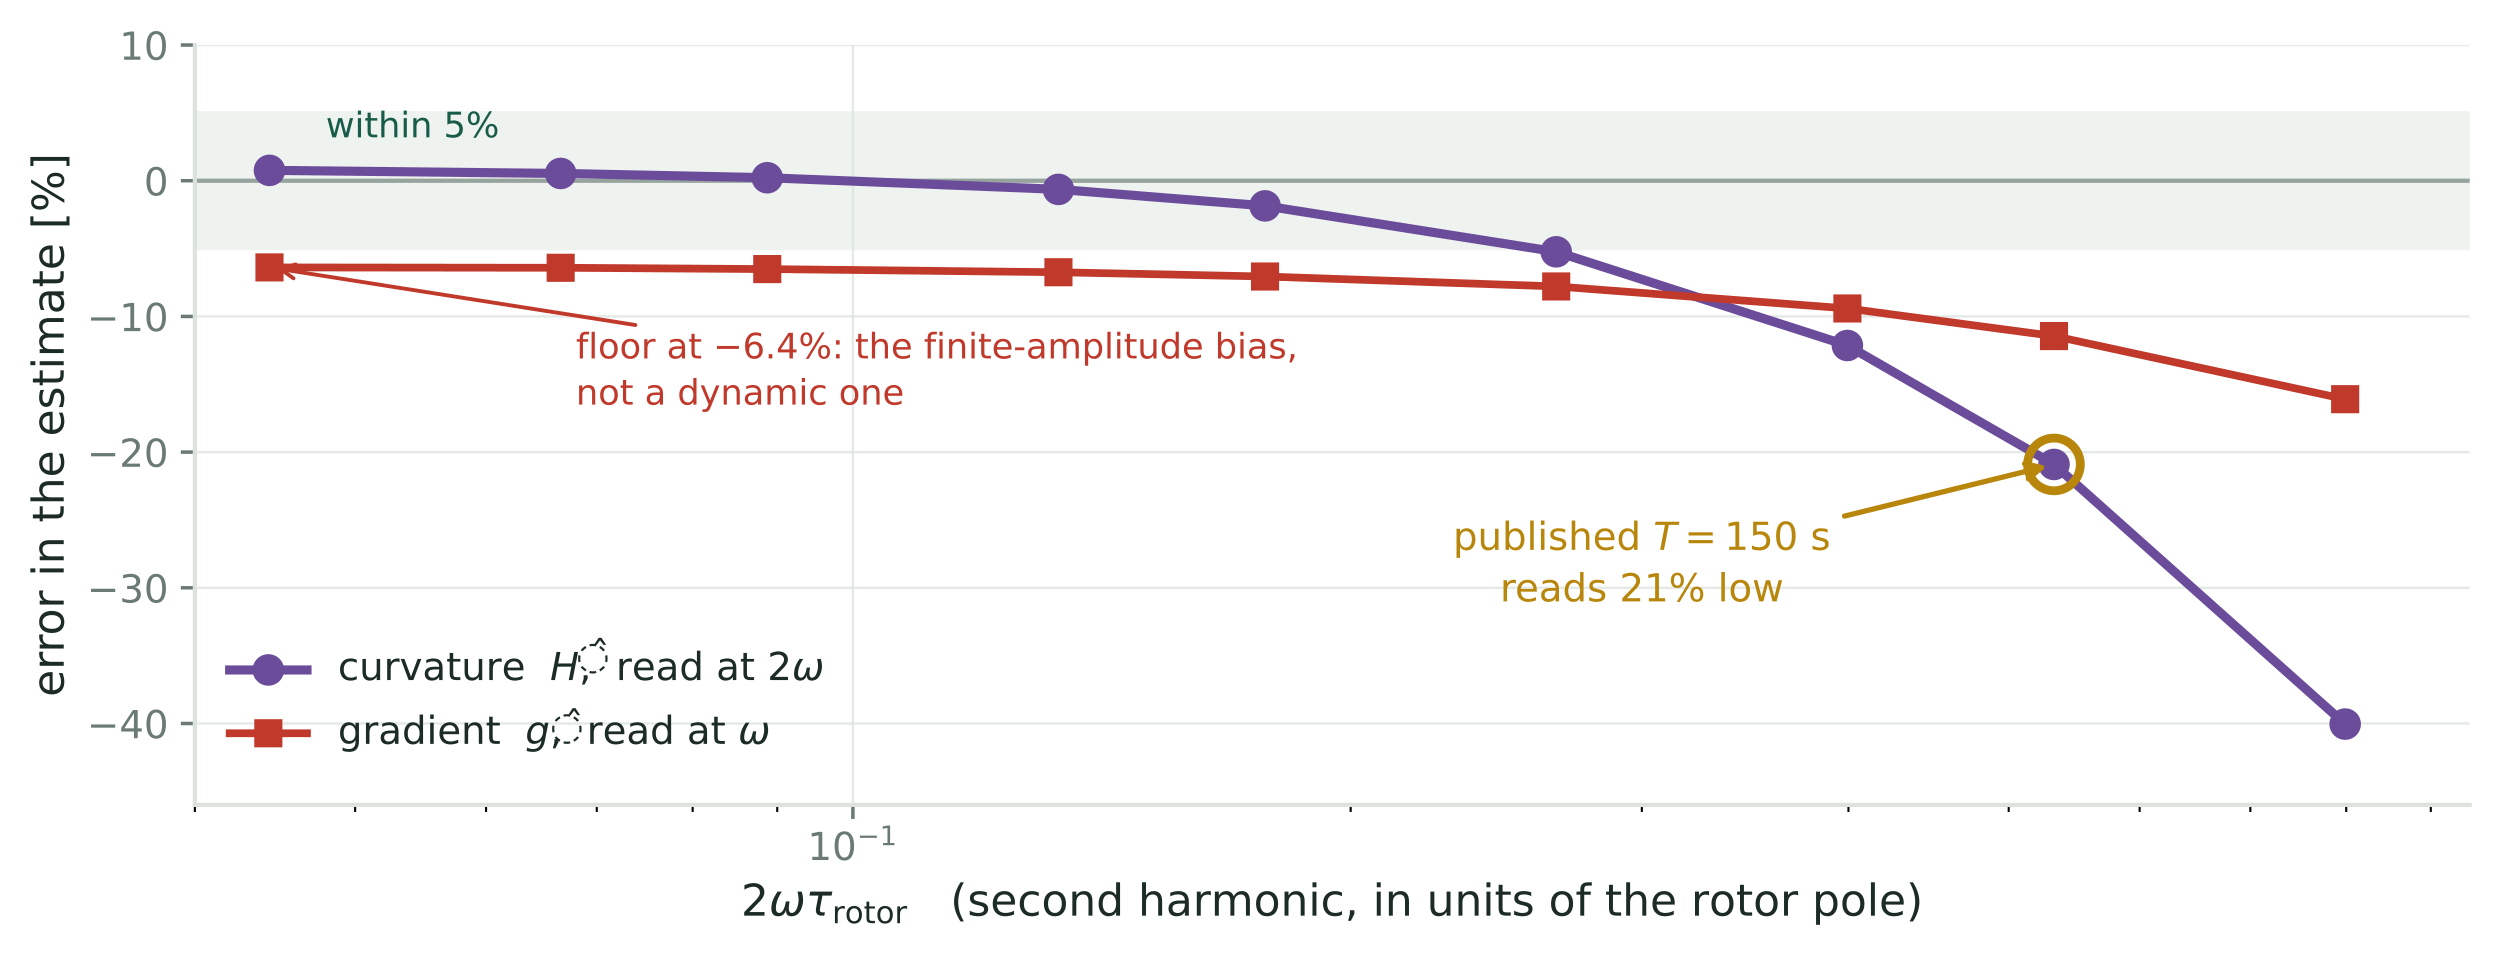
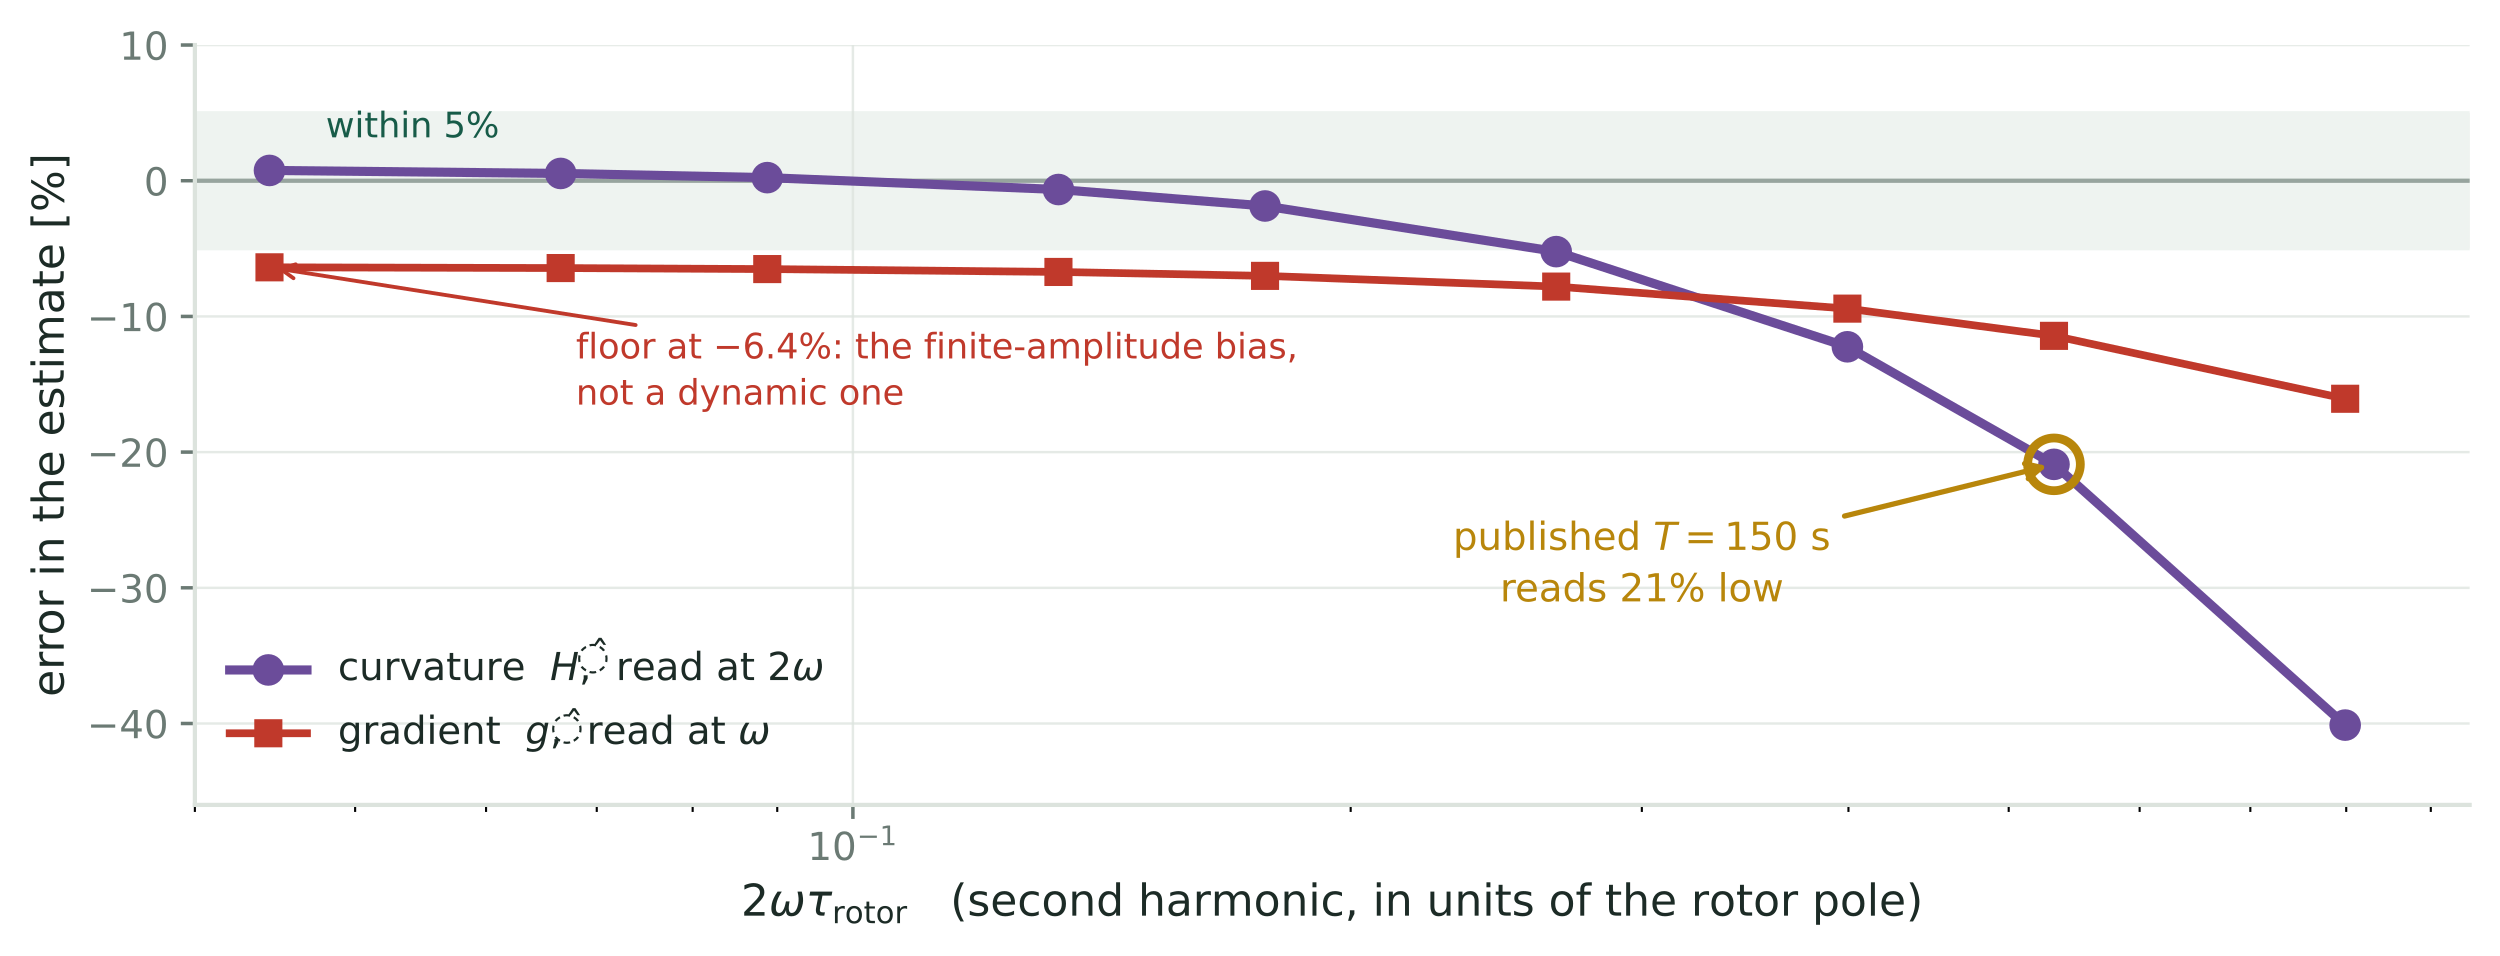
<svg xmlns="http://www.w3.org/2000/svg" xmlns:xlink="http://www.w3.org/1999/xlink" width="711.373pt" height="271.946pt" viewBox="0 0 711.373 271.946" version="1.1">
  <defs>
    <style type="text/css">*{stroke-linejoin: round; stroke-linecap: butt}</style>
  </defs>
  <g id="figure_1">
    <g id="patch_1">
      <path d="M 0 271.946  L 711.373 271.946  L 711.373 0  L 0 0  L 0 271.946  z " style="fill: none" />
    </g>
    <g id="axes_1">
      <g id="patch_2">
        <path d="M 55.453 229.035  L 702.733 229.035  L 702.733 12.819  L 55.453 12.819  L 55.453 229.035  z " style="fill: none" />
      </g>
      <g id="patch_3">
-         <path d="M 55.453 70.734  L 702.733 70.734  L 702.733 32.124  L 55.453 32.124  z " clip-path="url(#pe1b1d5d477)" style="fill: #eef3f0; stroke: #eef3f0; stroke-linejoin: miter" />
+         <path d="M 55.453 70.734  L 702.733 70.734  L 702.733 32.124  L 55.453 32.124  z " clip-path="url(#pcc95d29ee4)" style="fill: #eef3f0; stroke: #eef3f0; stroke-linejoin: miter" />
      </g>
      <g id="matplotlib.axis_1">
        <g id="xtick_1">
          <g id="line2d_1">
-             <path d="M 242.692 229.035  L 242.692 12.819  " clip-path="url(#pe1b1d5d477)" style="fill: none; stroke: #dce3dd; stroke-opacity: 0.75; stroke-width: 0.7; stroke-linecap: square" />
+             <path d="M 242.692 229.035  L 242.692 12.819  " clip-path="url(#pcc95d29ee4)" style="fill: none; stroke: #dce3dd; stroke-opacity: 0.75; stroke-width: 0.7; stroke-linecap: square" />
          </g>
          <g id="line2d_2">
            <defs>
-               <path id="m520745f24e" d="M 0 0  L 0 4  " style="stroke: #6b7a74" />
+               <path id="mae22eb38fd" d="M 0 0  L 0 4  " style="stroke: #6b7a74" />
            </defs>
            <g>
-               <use xlink:href="#m520745f24e" x="242.692" y="229.035" style="fill: #6b7a74; stroke: #6b7a74" />
+               <use xlink:href="#mae22eb38fd" x="242.692" y="229.035" style="fill: #6b7a74; stroke: #6b7a74" />
            </g>
          </g>
          <g id="text_1">
            <g style="fill: #6b7a74" transform="translate(229.7673 244.8934)">
              <text>
                <tspan x="0" y="-0.178" style="font-size: 11px; font-family: 'DejaVu Sans'; fill: #6b7a74">1</tspan>
                <tspan x="6.999" y="-0.178" style="font-size: 11px; font-family: 'DejaVu Sans'; fill: #6b7a74">0</tspan>
                <tspan x="14.102" y="-4.389" style="font-size: 7.7px; font-family: 'DejaVu Sans'; fill: #6b7a74">−</tspan>
                <tspan x="20.554" y="-4.389" style="font-size: 7.7px; font-family: 'DejaVu Sans'; fill: #6b7a74">1</tspan>
              </text>
            </g>
          </g>
        </g>
        <g id="xtick_2">
          <g id="line2d_3">
            <defs>
-               <path id="m47060235d8" d="M 0 0  L 0 2  " style="stroke: #000000; stroke-width: 0.6" />
+               <path id="md1385fa2b7" d="M 0 0  L 0 2  " style="stroke: #000000; stroke-width: 0.6" />
            </defs>
            <g>
-               <use xlink:href="#m47060235d8" x="55.453" y="229.035" style="stroke: #000000; stroke-width: 0.6" />
+               <use xlink:href="#md1385fa2b7" x="55.453" y="229.035" style="stroke: #000000; stroke-width: 0.6" />
            </g>
          </g>
        </g>
        <g id="xtick_3">
          <g id="line2d_4">
            <g>
-               <use xlink:href="#m47060235d8" x="101.051" y="229.035" style="stroke: #000000; stroke-width: 0.6" />
+               <use xlink:href="#md1385fa2b7" x="101.051" y="229.035" style="stroke: #000000; stroke-width: 0.6" />
            </g>
          </g>
        </g>
        <g id="xtick_4">
          <g id="line2d_5">
            <g>
-               <use xlink:href="#m47060235d8" x="138.308" y="229.035" style="stroke: #000000; stroke-width: 0.6" />
+               <use xlink:href="#md1385fa2b7" x="138.308" y="229.035" style="stroke: #000000; stroke-width: 0.6" />
            </g>
          </g>
        </g>
        <g id="xtick_5">
          <g id="line2d_6">
            <g>
-               <use xlink:href="#m47060235d8" x="169.808" y="229.035" style="stroke: #000000; stroke-width: 0.6" />
+               <use xlink:href="#md1385fa2b7" x="169.808" y="229.035" style="stroke: #000000; stroke-width: 0.6" />
            </g>
          </g>
        </g>
        <g id="xtick_6">
          <g id="line2d_7">
            <g>
-               <use xlink:href="#m47060235d8" x="197.094" y="229.035" style="stroke: #000000; stroke-width: 0.6" />
+               <use xlink:href="#md1385fa2b7" x="197.094" y="229.035" style="stroke: #000000; stroke-width: 0.6" />
            </g>
          </g>
        </g>
        <g id="xtick_7">
          <g id="line2d_8">
            <g>
-               <use xlink:href="#m47060235d8" x="221.162" y="229.035" style="stroke: #000000; stroke-width: 0.6" />
+               <use xlink:href="#md1385fa2b7" x="221.162" y="229.035" style="stroke: #000000; stroke-width: 0.6" />
            </g>
          </g>
        </g>
        <g id="xtick_8">
          <g id="line2d_9">
            <g>
-               <use xlink:href="#m47060235d8" x="384.334" y="229.035" style="stroke: #000000; stroke-width: 0.6" />
+               <use xlink:href="#md1385fa2b7" x="384.334" y="229.035" style="stroke: #000000; stroke-width: 0.6" />
            </g>
          </g>
        </g>
        <g id="xtick_9">
          <g id="line2d_10">
            <g>
-               <use xlink:href="#m47060235d8" x="467.188" y="229.035" style="stroke: #000000; stroke-width: 0.6" />
+               <use xlink:href="#md1385fa2b7" x="467.188" y="229.035" style="stroke: #000000; stroke-width: 0.6" />
            </g>
          </g>
        </g>
        <g id="xtick_10">
          <g id="line2d_11">
            <g>
-               <use xlink:href="#m47060235d8" x="525.975" y="229.035" style="stroke: #000000; stroke-width: 0.6" />
+               <use xlink:href="#md1385fa2b7" x="525.975" y="229.035" style="stroke: #000000; stroke-width: 0.6" />
            </g>
          </g>
        </g>
        <g id="xtick_11">
          <g id="line2d_12">
            <g>
-               <use xlink:href="#m47060235d8" x="571.573" y="229.035" style="stroke: #000000; stroke-width: 0.6" />
+               <use xlink:href="#md1385fa2b7" x="571.573" y="229.035" style="stroke: #000000; stroke-width: 0.6" />
            </g>
          </g>
        </g>
        <g id="xtick_12">
          <g id="line2d_13">
            <g>
-               <use xlink:href="#m47060235d8" x="608.83" y="229.035" style="stroke: #000000; stroke-width: 0.6" />
+               <use xlink:href="#md1385fa2b7" x="608.83" y="229.035" style="stroke: #000000; stroke-width: 0.6" />
            </g>
          </g>
        </g>
        <g id="xtick_13">
          <g id="line2d_14">
            <g>
-               <use xlink:href="#m47060235d8" x="640.33" y="229.035" style="stroke: #000000; stroke-width: 0.6" />
+               <use xlink:href="#md1385fa2b7" x="640.33" y="229.035" style="stroke: #000000; stroke-width: 0.6" />
            </g>
          </g>
        </g>
        <g id="xtick_14">
          <g id="line2d_15">
            <g>
-               <use xlink:href="#m47060235d8" x="667.616" y="229.035" style="stroke: #000000; stroke-width: 0.6" />
+               <use xlink:href="#md1385fa2b7" x="667.616" y="229.035" style="stroke: #000000; stroke-width: 0.6" />
            </g>
          </g>
        </g>
        <g id="xtick_15">
          <g id="line2d_16">
            <g>
-               <use xlink:href="#m47060235d8" x="691.684" y="229.035" style="stroke: #000000; stroke-width: 0.6" />
+               <use xlink:href="#md1385fa2b7" x="691.684" y="229.035" style="stroke: #000000; stroke-width: 0.6" />
            </g>
          </g>
        </g>
        <g id="text_2">
          <g style="fill: #1c2b26" transform="translate(210.8428 260.6811)">
            <text>
              <tspan x="0" y="-0.125" style="font-size: 12.5px; font-family: 'DejaVu Sans'; fill: #1c2b26">2</tspan>
              <tspan x="47.634" y="-0.125" style="font-size: 12.5px; font-family: 'DejaVu Sans'; fill: #1c2b26"> </tspan>
              <tspan x="51.607" y="-0.125" style="font-size: 12.5px; font-family: 'DejaVu Sans'; fill: #1c2b26"> </tspan>
              <tspan x="55.581" y="-0.125" style="font-size: 12.5px; font-family: 'DejaVu Sans'; fill: #1c2b26"> </tspan>
              <tspan x="59.554" y="-0.125" style="font-size: 12.5px; font-family: 'DejaVu Sans'; fill: #1c2b26">(</tspan>
              <tspan x="64.431" y="-0.125" style="font-size: 12.5px; font-family: 'DejaVu Sans'; fill: #1c2b26">s</tspan>
              <tspan x="70.943" y="-0.125" style="font-size: 12.5px; font-family: 'DejaVu Sans'; fill: #1c2b26">e</tspan>
              <tspan x="78.634" y="-0.125" style="font-size: 12.5px; font-family: 'DejaVu Sans'; fill: #1c2b26">c</tspan>
              <tspan x="85.506" y="-0.125" style="font-size: 12.5px; font-family: 'DejaVu Sans'; fill: #1c2b26">o</tspan>
              <tspan x="93.154" y="-0.125" style="font-size: 12.5px; font-family: 'DejaVu Sans'; fill: #1c2b26">n</tspan>
              <tspan x="101.076" y="-0.125" style="font-size: 12.5px; font-family: 'DejaVu Sans'; fill: #1c2b26">d</tspan>
              <tspan x="109.011" y="-0.125" style="font-size: 12.5px; font-family: 'DejaVu Sans'; fill: #1c2b26"> </tspan>
              <tspan x="112.984" y="-0.125" style="font-size: 12.5px; font-family: 'DejaVu Sans'; fill: #1c2b26">h</tspan>
              <tspan x="120.907" y="-0.125" style="font-size: 12.5px; font-family: 'DejaVu Sans'; fill: #1c2b26">a</tspan>
              <tspan x="128.567" y="-0.125" style="font-size: 12.5px; font-family: 'DejaVu Sans'; fill: #1c2b26">r</tspan>
              <tspan x="133.706" y="-0.125" style="font-size: 12.5px; font-family: 'DejaVu Sans'; fill: #1c2b26">m</tspan>
              <tspan x="145.882" y="-0.125" style="font-size: 12.5px; font-family: 'DejaVu Sans'; fill: #1c2b26">o</tspan>
              <tspan x="153.53" y="-0.125" style="font-size: 12.5px; font-family: 'DejaVu Sans'; fill: #1c2b26">n</tspan>
              <tspan x="161.452" y="-0.125" style="font-size: 12.5px; font-family: 'DejaVu Sans'; fill: #1c2b26">i</tspan>
              <tspan x="164.925" y="-0.125" style="font-size: 12.5px; font-family: 'DejaVu Sans'; fill: #1c2b26">c</tspan>
              <tspan x="171.798" y="-0.125" style="font-size: 12.5px; font-family: 'DejaVu Sans'; fill: #1c2b26">,</tspan>
              <tspan x="175.771" y="-0.125" style="font-size: 12.5px; font-family: 'DejaVu Sans'; fill: #1c2b26"> </tspan>
              <tspan x="179.745" y="-0.125" style="font-size: 12.5px; font-family: 'DejaVu Sans'; fill: #1c2b26">i</tspan>
              <tspan x="183.217" y="-0.125" style="font-size: 12.5px; font-family: 'DejaVu Sans'; fill: #1c2b26">n</tspan>
              <tspan x="191.14" y="-0.125" style="font-size: 12.5px; font-family: 'DejaVu Sans'; fill: #1c2b26"> </tspan>
              <tspan x="195.113" y="-0.125" style="font-size: 12.5px; font-family: 'DejaVu Sans'; fill: #1c2b26">u</tspan>
              <tspan x="203.036" y="-0.125" style="font-size: 12.5px; font-family: 'DejaVu Sans'; fill: #1c2b26">n</tspan>
              <tspan x="210.958" y="-0.125" style="font-size: 12.5px; font-family: 'DejaVu Sans'; fill: #1c2b26">i</tspan>
              <tspan x="214.431" y="-0.125" style="font-size: 12.5px; font-family: 'DejaVu Sans'; fill: #1c2b26">t</tspan>
              <tspan x="219.332" y="-0.125" style="font-size: 12.5px; font-family: 'DejaVu Sans'; fill: #1c2b26">s</tspan>
              <tspan x="225.844" y="-0.125" style="font-size: 12.5px; font-family: 'DejaVu Sans'; fill: #1c2b26"> </tspan>
              <tspan x="229.818" y="-0.125" style="font-size: 12.5px; font-family: 'DejaVu Sans'; fill: #1c2b26">o</tspan>
              <tspan x="237.465" y="-0.125" style="font-size: 12.5px; font-family: 'DejaVu Sans'; fill: #1c2b26">f</tspan>
              <tspan x="241.866" y="-0.125" style="font-size: 12.5px; font-family: 'DejaVu Sans'; fill: #1c2b26"> </tspan>
              <tspan x="245.839" y="-0.125" style="font-size: 12.5px; font-family: 'DejaVu Sans'; fill: #1c2b26">t</tspan>
              <tspan x="250.741" y="-0.125" style="font-size: 12.5px; font-family: 'DejaVu Sans'; fill: #1c2b26">h</tspan>
              <tspan x="258.663" y="-0.125" style="font-size: 12.5px; font-family: 'DejaVu Sans'; fill: #1c2b26">e</tspan>
              <tspan x="266.353" y="-0.125" style="font-size: 12.5px; font-family: 'DejaVu Sans'; fill: #1c2b26"> </tspan>
              <tspan x="270.327" y="-0.125" style="font-size: 12.5px; font-family: 'DejaVu Sans'; fill: #1c2b26">r</tspan>
              <tspan x="275.466" y="-0.125" style="font-size: 12.5px; font-family: 'DejaVu Sans'; fill: #1c2b26">o</tspan>
              <tspan x="283.114" y="-0.125" style="font-size: 12.5px; font-family: 'DejaVu Sans'; fill: #1c2b26">t</tspan>
              <tspan x="288.015" y="-0.125" style="font-size: 12.5px; font-family: 'DejaVu Sans'; fill: #1c2b26">o</tspan>
              <tspan x="295.662" y="-0.125" style="font-size: 12.5px; font-family: 'DejaVu Sans'; fill: #1c2b26">r</tspan>
              <tspan x="300.802" y="-0.125" style="font-size: 12.5px; font-family: 'DejaVu Sans'; fill: #1c2b26"> </tspan>
              <tspan x="304.775" y="-0.125" style="font-size: 12.5px; font-family: 'DejaVu Sans'; fill: #1c2b26">p</tspan>
              <tspan x="312.71" y="-0.125" style="font-size: 12.5px; font-family: 'DejaVu Sans'; fill: #1c2b26">o</tspan>
              <tspan x="320.357" y="-0.125" style="font-size: 12.5px; font-family: 'DejaVu Sans'; fill: #1c2b26">l</tspan>
              <tspan x="323.83" y="-0.125" style="font-size: 12.5px; font-family: 'DejaVu Sans'; fill: #1c2b26">e</tspan>
              <tspan x="331.521" y="-0.125" style="font-size: 12.5px; font-family: 'DejaVu Sans'; fill: #1c2b26">)</tspan>
              <tspan x="7.953" y="-0.125" style="font-style: oblique; font-size: 12.5px; font-family: 'DejaVu Sans'; fill: #1c2b26">ω</tspan>
              <tspan x="18.42" y="-0.125" style="font-style: oblique; font-size: 12.5px; font-family: 'DejaVu Sans'; fill: #1c2b26">τ</tspan>
              <tspan x="25.946" y="2.008" style="font-size: 8.75px; font-family: 'DejaVu Sans'; fill: #1c2b26">r</tspan>
              <tspan x="29.543" y="2.008" style="font-size: 8.75px; font-family: 'DejaVu Sans'; fill: #1c2b26">o</tspan>
              <tspan x="34.897" y="2.008" style="font-size: 8.75px; font-family: 'DejaVu Sans'; fill: #1c2b26">t</tspan>
              <tspan x="38.328" y="2.008" style="font-size: 8.75px; font-family: 'DejaVu Sans'; fill: #1c2b26">o</tspan>
              <tspan x="43.681" y="2.008" style="font-size: 8.75px; font-family: 'DejaVu Sans'; fill: #1c2b26">r</tspan>
            </text>
          </g>
        </g>
      </g>
      <g id="matplotlib.axis_2">
        <g id="ytick_1">
          <g id="line2d_17">
-             <path d="M 55.453 205.869  L 702.733 205.869  " clip-path="url(#pe1b1d5d477)" style="fill: none; stroke: #dce3dd; stroke-opacity: 0.75; stroke-width: 0.7; stroke-linecap: square" />
+             <path d="M 55.453 205.869  L 702.733 205.869  " clip-path="url(#pcc95d29ee4)" style="fill: none; stroke: #dce3dd; stroke-opacity: 0.75; stroke-width: 0.7; stroke-linecap: square" />
          </g>
          <g id="line2d_18">
            <defs>
-               <path id="mf3cbe88efc" d="M 0 0  L -4 0  " style="stroke: #6b7a74" />
+               <path id="m3fbafc2198" d="M 0 0  L -4 0  " style="stroke: #6b7a74" />
            </defs>
            <g>
-               <use xlink:href="#mf3cbe88efc" x="55.453" y="205.869" style="fill: #6b7a74; stroke: #6b7a74" />
+               <use xlink:href="#m3fbafc2198" x="55.453" y="205.869" style="fill: #6b7a74; stroke: #6b7a74" />
            </g>
          </g>
          <g id="text_3">
            <text style="font-size: 11px; font-family: 'Source Sans Pro', 'DejaVu Sans', 'Helvetica', 'Arial', sans-serif; text-anchor: end; fill: #6b7a74" x="47.953" y="210.048" transform="rotate(-0 47.95281 210.0483)">−40</text>
          </g>
        </g>
        <g id="ytick_2">
          <g id="line2d_19">
-             <path d="M 55.453 167.259  L 702.733 167.259  " clip-path="url(#pe1b1d5d477)" style="fill: none; stroke: #dce3dd; stroke-opacity: 0.75; stroke-width: 0.7; stroke-linecap: square" />
+             <path d="M 55.453 167.259  L 702.733 167.259  " clip-path="url(#pcc95d29ee4)" style="fill: none; stroke: #dce3dd; stroke-opacity: 0.75; stroke-width: 0.7; stroke-linecap: square" />
          </g>
          <g id="line2d_20">
            <g>
-               <use xlink:href="#mf3cbe88efc" x="55.453" y="167.259" style="fill: #6b7a74; stroke: #6b7a74" />
+               <use xlink:href="#m3fbafc2198" x="55.453" y="167.259" style="fill: #6b7a74; stroke: #6b7a74" />
            </g>
          </g>
          <g id="text_4">
            <text style="font-size: 11px; font-family: 'Source Sans Pro', 'DejaVu Sans', 'Helvetica', 'Arial', sans-serif; text-anchor: end; fill: #6b7a74" x="47.953" y="171.438" transform="rotate(-0 47.95281 171.4383)">−30</text>
          </g>
        </g>
        <g id="ytick_3">
          <g id="line2d_21">
-             <path d="M 55.453 128.649  L 702.733 128.649  " clip-path="url(#pe1b1d5d477)" style="fill: none; stroke: #dce3dd; stroke-opacity: 0.75; stroke-width: 0.7; stroke-linecap: square" />
+             <path d="M 55.453 128.649  L 702.733 128.649  " clip-path="url(#pcc95d29ee4)" style="fill: none; stroke: #dce3dd; stroke-opacity: 0.75; stroke-width: 0.7; stroke-linecap: square" />
          </g>
          <g id="line2d_22">
            <g>
-               <use xlink:href="#mf3cbe88efc" x="55.453" y="128.649" style="fill: #6b7a74; stroke: #6b7a74" />
+               <use xlink:href="#m3fbafc2198" x="55.453" y="128.649" style="fill: #6b7a74; stroke: #6b7a74" />
            </g>
          </g>
          <g id="text_5">
            <text style="font-size: 11px; font-family: 'Source Sans Pro', 'DejaVu Sans', 'Helvetica', 'Arial', sans-serif; text-anchor: end; fill: #6b7a74" x="47.953" y="132.828" transform="rotate(-0 47.95281 132.8283)">−20</text>
          </g>
        </g>
        <g id="ytick_4">
          <g id="line2d_23">
-             <path d="M 55.453 90.039  L 702.733 90.039  " clip-path="url(#pe1b1d5d477)" style="fill: none; stroke: #dce3dd; stroke-opacity: 0.75; stroke-width: 0.7; stroke-linecap: square" />
+             <path d="M 55.453 90.039  L 702.733 90.039  " clip-path="url(#pcc95d29ee4)" style="fill: none; stroke: #dce3dd; stroke-opacity: 0.75; stroke-width: 0.7; stroke-linecap: square" />
          </g>
          <g id="line2d_24">
            <g>
-               <use xlink:href="#mf3cbe88efc" x="55.453" y="90.039" style="fill: #6b7a74; stroke: #6b7a74" />
+               <use xlink:href="#m3fbafc2198" x="55.453" y="90.039" style="fill: #6b7a74; stroke: #6b7a74" />
            </g>
          </g>
          <g id="text_6">
            <text style="font-size: 11px; font-family: 'Source Sans Pro', 'DejaVu Sans', 'Helvetica', 'Arial', sans-serif; text-anchor: end; fill: #6b7a74" x="47.953" y="94.218" transform="rotate(-0 47.95281 94.21828)">−10</text>
          </g>
        </g>
        <g id="ytick_5">
          <g id="line2d_25">
-             <path d="M 55.453 51.429  L 702.733 51.429  " clip-path="url(#pe1b1d5d477)" style="fill: none; stroke: #dce3dd; stroke-opacity: 0.75; stroke-width: 0.7; stroke-linecap: square" />
+             <path d="M 55.453 51.429  L 702.733 51.429  " clip-path="url(#pcc95d29ee4)" style="fill: none; stroke: #dce3dd; stroke-opacity: 0.75; stroke-width: 0.7; stroke-linecap: square" />
          </g>
          <g id="line2d_26">
            <g>
-               <use xlink:href="#mf3cbe88efc" x="55.453" y="51.429" style="fill: #6b7a74; stroke: #6b7a74" />
+               <use xlink:href="#m3fbafc2198" x="55.453" y="51.429" style="fill: #6b7a74; stroke: #6b7a74" />
            </g>
          </g>
          <g id="text_7">
            <text style="font-size: 11px; font-family: 'Source Sans Pro', 'DejaVu Sans', 'Helvetica', 'Arial', sans-serif; text-anchor: end; fill: #6b7a74" x="47.953" y="55.608" transform="rotate(-0 47.95281 55.60828)">0</text>
          </g>
        </g>
        <g id="ytick_6">
          <g id="line2d_27">
-             <path d="M 55.453 12.819  L 702.733 12.819  " clip-path="url(#pe1b1d5d477)" style="fill: none; stroke: #dce3dd; stroke-opacity: 0.75; stroke-width: 0.7; stroke-linecap: square" />
+             <path d="M 55.453 12.819  L 702.733 12.819  " clip-path="url(#pcc95d29ee4)" style="fill: none; stroke: #dce3dd; stroke-opacity: 0.75; stroke-width: 0.7; stroke-linecap: square" />
          </g>
          <g id="line2d_28">
            <g>
-               <use xlink:href="#mf3cbe88efc" x="55.453" y="12.819" style="fill: #6b7a74; stroke: #6b7a74" />
+               <use xlink:href="#m3fbafc2198" x="55.453" y="12.819" style="fill: #6b7a74; stroke: #6b7a74" />
            </g>
          </g>
          <g id="text_8">
            <text style="font-size: 11px; font-family: 'Source Sans Pro', 'DejaVu Sans', 'Helvetica', 'Arial', sans-serif; text-anchor: end; fill: #6b7a74" x="47.953" y="16.998" transform="rotate(-0 47.95281 16.99828)">10</text>
          </g>
        </g>
        <g id="text_9">
          <text style="font-size: 12.5px; font-family: 'Source Sans Pro', 'DejaVu Sans', 'Helvetica', 'Arial', sans-serif; text-anchor: middle; fill: #1c2b26" x="18.138" y="120.927" transform="rotate(-90 18.13805 120.9271)">error in the estimate  [%]</text>
        </g>
      </g>
      <g id="line2d_29">
-         <path d="M 55.453 51.429  L 702.733 51.429  " clip-path="url(#pe1b1d5d477)" style="fill: none; stroke: #97a49e; stroke-width: 1.2; stroke-linecap: square" />
+         <path d="M 55.453 51.429  L 702.733 51.429  " clip-path="url(#pcc95d29ee4)" style="fill: none; stroke: #97a49e; stroke-width: 1.2; stroke-linecap: square" />
      </g>
      <g id="line2d_30">
-         <path d="M 667.316 206.039  L 584.461 132.155  L 525.674 98.31  L 442.819 71.652  L 359.965 58.582  L 301.178 53.891  L 218.323 50.573  L 159.537 49.353  L 76.682 48.48  " clip-path="url(#pe1b1d5d477)" style="fill: none; stroke: #6b4c9a; stroke-width: 2.6; stroke-linecap: square" />
+         <path d="M 667.315 206.326  L 584.461 132.13  L 525.674 98.679  L 442.819 71.6  L 359.965 58.615  L 301.178 53.931  L 218.323 50.545  L 159.537 49.353  L 76.682 48.499  " clip-path="url(#pcc95d29ee4)" style="fill: none; stroke: #6b4c9a; stroke-width: 2.6; stroke-linecap: square" />
        <defs>
-           <path id="ma0b067caee" d="M 0 4  C 1.061 4 2.078 3.579 2.828 2.828  C 3.579 2.078 4 1.061 4 0  C 4 -1.061 3.579 -2.078 2.828 -2.828  C 2.078 -3.579 1.061 -4 0 -4  C -1.061 -4 -2.078 -3.579 -2.828 -2.828  C -3.579 -2.078 -4 -1.061 -4 0  C -4 1.061 -3.579 2.078 -2.828 2.828  C -2.078 3.579 -1.061 4 0 4  z " style="stroke: #6b4c9a" />
+           <path id="md2744d6e87" d="M 0 4  C 1.061 4 2.078 3.579 2.828 2.828  C 3.579 2.078 4 1.061 4 0  C 4 -1.061 3.579 -2.078 2.828 -2.828  C 2.078 -3.579 1.061 -4 0 -4  C -1.061 -4 -2.078 -3.579 -2.828 -2.828  C -3.579 -2.078 -4 -1.061 -4 0  C -4 1.061 -3.579 2.078 -2.828 2.828  C -2.078 3.579 -1.061 4 0 4  z " style="stroke: #6b4c9a" />
        </defs>
-         <g clip-path="url(#pe1b1d5d477)">
-           <use xlink:href="#ma0b067caee" x="667.316" y="206.039" style="fill: #6b4c9a; stroke: #6b4c9a" />
-           <use xlink:href="#ma0b067caee" x="584.461" y="132.155" style="fill: #6b4c9a; stroke: #6b4c9a" />
-           <use xlink:href="#ma0b067caee" x="525.674" y="98.31" style="fill: #6b4c9a; stroke: #6b4c9a" />
-           <use xlink:href="#ma0b067caee" x="442.819" y="71.652" style="fill: #6b4c9a; stroke: #6b4c9a" />
-           <use xlink:href="#ma0b067caee" x="359.965" y="58.582" style="fill: #6b4c9a; stroke: #6b4c9a" />
-           <use xlink:href="#ma0b067caee" x="301.178" y="53.891" style="fill: #6b4c9a; stroke: #6b4c9a" />
-           <use xlink:href="#ma0b067caee" x="218.323" y="50.573" style="fill: #6b4c9a; stroke: #6b4c9a" />
-           <use xlink:href="#ma0b067caee" x="159.537" y="49.353" style="fill: #6b4c9a; stroke: #6b4c9a" />
-           <use xlink:href="#ma0b067caee" x="76.682" y="48.48" style="fill: #6b4c9a; stroke: #6b4c9a" />
+         <g clip-path="url(#pcc95d29ee4)">
+           <use xlink:href="#md2744d6e87" x="667.315" y="206.326" style="fill: #6b4c9a; stroke: #6b4c9a" />
+           <use xlink:href="#md2744d6e87" x="584.461" y="132.13" style="fill: #6b4c9a; stroke: #6b4c9a" />
+           <use xlink:href="#md2744d6e87" x="525.674" y="98.679" style="fill: #6b4c9a; stroke: #6b4c9a" />
+           <use xlink:href="#md2744d6e87" x="442.819" y="71.6" style="fill: #6b4c9a; stroke: #6b4c9a" />
+           <use xlink:href="#md2744d6e87" x="359.965" y="58.615" style="fill: #6b4c9a; stroke: #6b4c9a" />
+           <use xlink:href="#md2744d6e87" x="301.178" y="53.931" style="fill: #6b4c9a; stroke: #6b4c9a" />
+           <use xlink:href="#md2744d6e87" x="218.323" y="50.545" style="fill: #6b4c9a; stroke: #6b4c9a" />
+           <use xlink:href="#md2744d6e87" x="159.537" y="49.353" style="fill: #6b4c9a; stroke: #6b4c9a" />
+           <use xlink:href="#md2744d6e87" x="76.682" y="48.499" style="fill: #6b4c9a; stroke: #6b4c9a" />
        </g>
      </g>
      <g id="line2d_31">
-         <path d="M 667.316 113.592  L 584.461 95.628  L 525.674 87.777  L 442.819 81.511  L 359.965 78.682  L 301.178 77.466  L 218.323 76.567  L 159.537 76.197  L 76.682 76.092  " clip-path="url(#pe1b1d5d477)" style="fill: none; stroke: #c0392b; stroke-width: 2.2; stroke-linecap: square" />
+         <path d="M 667.315 113.469  L 584.461 95.566  L 525.674 87.82  L 442.819 81.55  L 359.965 78.5  L 301.178 77.383  L 218.323 76.566  L 159.537 76.275  L 76.682 76.065  " clip-path="url(#pcc95d29ee4)" style="fill: none; stroke: #c0392b; stroke-width: 2.2; stroke-linecap: square" />
        <defs>
-           <path id="mba92c01e3d" d="M -3.5 3.5  L 3.5 3.5  L 3.5 -3.5  L -3.5 -3.5  z " style="stroke: #c0392b; stroke-linejoin: miter" />
+           <path id="mba29e214e3" d="M -3.5 3.5  L 3.5 3.5  L 3.5 -3.5  L -3.5 -3.5  z " style="stroke: #c0392b; stroke-linejoin: miter" />
        </defs>
-         <g clip-path="url(#pe1b1d5d477)">
-           <use xlink:href="#mba92c01e3d" x="667.316" y="113.592" style="fill: #c0392b; stroke: #c0392b; stroke-linejoin: miter" />
-           <use xlink:href="#mba92c01e3d" x="584.461" y="95.628" style="fill: #c0392b; stroke: #c0392b; stroke-linejoin: miter" />
-           <use xlink:href="#mba92c01e3d" x="525.674" y="87.777" style="fill: #c0392b; stroke: #c0392b; stroke-linejoin: miter" />
-           <use xlink:href="#mba92c01e3d" x="442.819" y="81.511" style="fill: #c0392b; stroke: #c0392b; stroke-linejoin: miter" />
-           <use xlink:href="#mba92c01e3d" x="359.965" y="78.682" style="fill: #c0392b; stroke: #c0392b; stroke-linejoin: miter" />
-           <use xlink:href="#mba92c01e3d" x="301.178" y="77.466" style="fill: #c0392b; stroke: #c0392b; stroke-linejoin: miter" />
-           <use xlink:href="#mba92c01e3d" x="218.323" y="76.567" style="fill: #c0392b; stroke: #c0392b; stroke-linejoin: miter" />
-           <use xlink:href="#mba92c01e3d" x="159.537" y="76.197" style="fill: #c0392b; stroke: #c0392b; stroke-linejoin: miter" />
-           <use xlink:href="#mba92c01e3d" x="76.682" y="76.092" style="fill: #c0392b; stroke: #c0392b; stroke-linejoin: miter" />
+         <g clip-path="url(#pcc95d29ee4)">
+           <use xlink:href="#mba29e214e3" x="667.315" y="113.469" style="fill: #c0392b; stroke: #c0392b; stroke-linejoin: miter" />
+           <use xlink:href="#mba29e214e3" x="584.461" y="95.566" style="fill: #c0392b; stroke: #c0392b; stroke-linejoin: miter" />
+           <use xlink:href="#mba29e214e3" x="525.674" y="87.82" style="fill: #c0392b; stroke: #c0392b; stroke-linejoin: miter" />
+           <use xlink:href="#mba29e214e3" x="442.819" y="81.55" style="fill: #c0392b; stroke: #c0392b; stroke-linejoin: miter" />
+           <use xlink:href="#mba29e214e3" x="359.965" y="78.5" style="fill: #c0392b; stroke: #c0392b; stroke-linejoin: miter" />
+           <use xlink:href="#mba29e214e3" x="301.178" y="77.383" style="fill: #c0392b; stroke: #c0392b; stroke-linejoin: miter" />
+           <use xlink:href="#mba29e214e3" x="218.323" y="76.566" style="fill: #c0392b; stroke: #c0392b; stroke-linejoin: miter" />
+           <use xlink:href="#mba29e214e3" x="159.537" y="76.275" style="fill: #c0392b; stroke: #c0392b; stroke-linejoin: miter" />
+           <use xlink:href="#mba29e214e3" x="76.682" y="76.065" style="fill: #c0392b; stroke: #c0392b; stroke-linejoin: miter" />
        </g>
      </g>
      <g id="patch_4">
        <path d="M 55.453 229.035  L 55.453 12.819  " style="fill: none; stroke: #dce3dd; stroke-width: 1.2; stroke-linejoin: miter; stroke-linecap: square" />
      </g>
      <g id="patch_5">
        <path d="M 55.453 229.035  L 702.733 229.035  " style="fill: none; stroke: #dce3dd; stroke-width: 1.2; stroke-linejoin: miter; stroke-linecap: square" />
      </g>
      <g id="text_10">
        <text style="font-size: 10px; font-family: 'Source Sans Pro', 'DejaVu Sans', 'Helvetica', 'Arial', sans-serif; text-anchor: start; fill: #175b48" x="92.709" y="39.074" transform="rotate(-0 92.70933 39.07394)">within 5%</text>
      </g>
      <g id="patch_6">
-         <path d="M 524.864 146.853  Q 553.693 139.743 580.894 133.034  " style="fill: none; stroke: #b8860b; stroke-width: 1.5; stroke-linecap: round" />
-         <path d="M 576.095 131.952  L 580.894 133.034  L 577.148 136.224  " style="fill: none; stroke: #b8860b; stroke-width: 1.5; stroke-linecap: round" />
+         <path d="M 524.864 146.841  Q 553.693 139.725 580.894 133.01  " style="fill: none; stroke: #b8860b; stroke-width: 1.5; stroke-linecap: round" />
+         <path d="M 576.095 131.929  L 580.894 133.01  L 577.149 136.201  " style="fill: none; stroke: #b8860b; stroke-width: 1.5; stroke-linecap: round" />
      </g>
      <g id="text_11">
        <g style="fill: #b8860b" transform="translate(413.4534 157.1085)">
          <text>
            <tspan x="0" y="-0.641" style="font-size: 11px; font-family: 'DejaVu Sans'; fill: #b8860b">p</tspan>
            <tspan x="6.982" y="-0.641" style="font-size: 11px; font-family: 'DejaVu Sans'; fill: #b8860b">u</tspan>
            <tspan x="13.954" y="-0.641" style="font-size: 11px; font-family: 'DejaVu Sans'; fill: #b8860b">b</tspan>
            <tspan x="20.937" y="-0.641" style="font-size: 11px; font-family: 'DejaVu Sans'; fill: #b8860b">l</tspan>
            <tspan x="23.993" y="-0.641" style="font-size: 11px; font-family: 'DejaVu Sans'; fill: #b8860b">i</tspan>
            <tspan x="27.049" y="-0.641" style="font-size: 11px; font-family: 'DejaVu Sans'; fill: #b8860b">s</tspan>
            <tspan x="32.78" y="-0.641" style="font-size: 11px; font-family: 'DejaVu Sans'; fill: #b8860b">h</tspan>
            <tspan x="39.751" y="-0.641" style="font-size: 11px; font-family: 'DejaVu Sans'; fill: #b8860b">e</tspan>
            <tspan x="46.519" y="-0.641" style="font-size: 11px; font-family: 'DejaVu Sans'; fill: #b8860b">d</tspan>
            <tspan x="53.501" y="-0.641" style="font-size: 11px; font-family: 'DejaVu Sans'; fill: #b8860b"> </tspan>
            <tspan x="65.86" y="-0.641" style="font-size: 11px; font-family: 'DejaVu Sans'; fill: #b8860b">=</tspan>
            <tspan x="77.22" y="-0.641" style="font-size: 11px; font-family: 'DejaVu Sans'; fill: #b8860b">1</tspan>
            <tspan x="84.219" y="-0.641" style="font-size: 11px; font-family: 'DejaVu Sans'; fill: #b8860b">5</tspan>
            <tspan x="91.217" y="-0.641" style="font-size: 11px; font-family: 'DejaVu Sans'; fill: #b8860b">0</tspan>
            <tspan x="98.216" y="-0.641" style="font-size: 11px; font-family: 'DejaVu Sans'; fill: #b8860b"> </tspan>
            <tspan x="101.712" y="-0.641" style="font-size: 11px; font-family: 'DejaVu Sans'; fill: #b8860b">s</tspan>
            <tspan x="56.998" y="-0.641" style="font-style: oblique; font-size: 11px; font-family: 'DejaVu Sans'; fill: #b8860b">T</tspan>
          </text>
        </g>
        <text style="font-size: 11px; font-family: 'Source Sans Pro', 'DejaVu Sans', 'Helvetica', 'Arial', sans-serif; fill: #b8860b" transform="translate(426.8278 171.1201)">reads 21% low</text>
      </g>
      <g id="patch_7">
-         <path d="M 180.784 92.486  Q 129.72 84.444 79.87 76.594  " style="fill: none; stroke: #c0392b; stroke-width: 1.1; stroke-linecap: round" />
-         <path d="M 83.51 79.192  L 79.87 76.594  L 84.132 75.24  " style="fill: none; stroke: #c0392b; stroke-width: 1.1; stroke-linecap: round" />
+         <path d="M 180.864 92.487  Q 129.761 84.432 79.871 76.568  " style="fill: none; stroke: #c0392b; stroke-width: 1.1; stroke-linecap: round" />
+         <path d="M 83.511 79.166  L 79.871 76.568  L 84.134 75.215  " style="fill: none; stroke: #c0392b; stroke-width: 1.1; stroke-linecap: round" />
      </g>
      <g id="text_12">
        <g style="fill: #c0392b" transform="translate(163.8841 102.3978)">
          <text>
            <tspan x="0" y="-0.406" style="font-size: 10px; font-family: 'DejaVu Sans'; fill: #c0392b">f</tspan>
            <tspan x="3.521" y="-0.406" style="font-size: 10px; font-family: 'DejaVu Sans'; fill: #c0392b">l</tspan>
            <tspan x="6.299" y="-0.406" style="font-size: 10px; font-family: 'DejaVu Sans'; fill: #c0392b">o</tspan>
            <tspan x="12.417" y="-0.406" style="font-size: 10px; font-family: 'DejaVu Sans'; fill: #c0392b">o</tspan>
            <tspan x="18.535" y="-0.406" style="font-size: 10px; font-family: 'DejaVu Sans'; fill: #c0392b">r</tspan>
            <tspan x="22.646" y="-0.406" style="font-size: 10px; font-family: 'DejaVu Sans'; fill: #c0392b"> </tspan>
            <tspan x="25.825" y="-0.406" style="font-size: 10px; font-family: 'DejaVu Sans'; fill: #c0392b">a</tspan>
            <tspan x="31.953" y="-0.406" style="font-size: 10px; font-family: 'DejaVu Sans'; fill: #c0392b">t</tspan>
            <tspan x="35.874" y="-0.406" style="font-size: 10px; font-family: 'DejaVu Sans'; fill: #c0392b"> </tspan>
            <tspan x="39.053" y="-0.406" style="font-size: 10px; font-family: 'DejaVu Sans'; fill: #c0392b">−</tspan>
            <tspan x="47.432" y="-0.406" style="font-size: 10px; font-family: 'DejaVu Sans'; fill: #c0392b">6</tspan>
            <tspan x="53.794" y="-0.406" style="font-size: 10px; font-family: 'DejaVu Sans'; fill: #c0392b">.</tspan>
            <tspan x="56.973" y="-0.406" style="font-size: 10px; font-family: 'DejaVu Sans'; fill: #c0392b">4</tspan>
            <tspan x="63.335" y="-0.406" style="font-size: 10px; font-family: 'DejaVu Sans'; fill: #c0392b">%</tspan>
            <tspan x="72.837" y="-0.406" style="font-size: 10px; font-family: 'DejaVu Sans'; fill: #c0392b">:</tspan>
            <tspan x="76.206" y="-0.406" style="font-size: 10px; font-family: 'DejaVu Sans'; fill: #c0392b"> </tspan>
            <tspan x="79.385" y="-0.406" style="font-size: 10px; font-family: 'DejaVu Sans'; fill: #c0392b">t</tspan>
            <tspan x="83.306" y="-0.406" style="font-size: 10px; font-family: 'DejaVu Sans'; fill: #c0392b">h</tspan>
            <tspan x="89.644" y="-0.406" style="font-size: 10px; font-family: 'DejaVu Sans'; fill: #c0392b">e</tspan>
            <tspan x="95.796" y="-0.406" style="font-size: 10px; font-family: 'DejaVu Sans'; fill: #c0392b"> </tspan>
            <tspan x="98.975" y="-0.406" style="font-size: 10px; font-family: 'DejaVu Sans'; fill: #c0392b">f</tspan>
            <tspan x="102.495" y="-0.406" style="font-size: 10px; font-family: 'DejaVu Sans'; fill: #c0392b">i</tspan>
            <tspan x="105.273" y="-0.406" style="font-size: 10px; font-family: 'DejaVu Sans'; fill: #c0392b">n</tspan>
            <tspan x="111.611" y="-0.406" style="font-size: 10px; font-family: 'DejaVu Sans'; fill: #c0392b">i</tspan>
            <tspan x="114.39" y="-0.406" style="font-size: 10px; font-family: 'DejaVu Sans'; fill: #c0392b">t</tspan>
            <tspan x="118.311" y="-0.406" style="font-size: 10px; font-family: 'DejaVu Sans'; fill: #c0392b">e</tspan>
            <tspan x="124.463" y="-0.406" style="font-size: 10px; font-family: 'DejaVu Sans'; fill: #c0392b">-</tspan>
            <tspan x="128.071" y="-0.406" style="font-size: 10px; font-family: 'DejaVu Sans'; fill: #c0392b">a</tspan>
            <tspan x="134.199" y="-0.406" style="font-size: 10px; font-family: 'DejaVu Sans'; fill: #c0392b">m</tspan>
            <tspan x="143.94" y="-0.406" style="font-size: 10px; font-family: 'DejaVu Sans'; fill: #c0392b">p</tspan>
            <tspan x="150.288" y="-0.406" style="font-size: 10px; font-family: 'DejaVu Sans'; fill: #c0392b">l</tspan>
            <tspan x="153.066" y="-0.406" style="font-size: 10px; font-family: 'DejaVu Sans'; fill: #c0392b">i</tspan>
            <tspan x="155.845" y="-0.406" style="font-size: 10px; font-family: 'DejaVu Sans'; fill: #c0392b">t</tspan>
            <tspan x="159.766" y="-0.406" style="font-size: 10px; font-family: 'DejaVu Sans'; fill: #c0392b">u</tspan>
            <tspan x="166.104" y="-0.406" style="font-size: 10px; font-family: 'DejaVu Sans'; fill: #c0392b">d</tspan>
            <tspan x="172.451" y="-0.406" style="font-size: 10px; font-family: 'DejaVu Sans'; fill: #c0392b">e</tspan>
            <tspan x="178.604" y="-0.406" style="font-size: 10px; font-family: 'DejaVu Sans'; fill: #c0392b"> </tspan>
            <tspan x="181.782" y="-0.406" style="font-size: 10px; font-family: 'DejaVu Sans'; fill: #c0392b">b</tspan>
            <tspan x="188.13" y="-0.406" style="font-size: 10px; font-family: 'DejaVu Sans'; fill: #c0392b">i</tspan>
            <tspan x="190.908" y="-0.406" style="font-size: 10px; font-family: 'DejaVu Sans'; fill: #c0392b">a</tspan>
            <tspan x="197.036" y="-0.406" style="font-size: 10px; font-family: 'DejaVu Sans'; fill: #c0392b">s</tspan>
            <tspan x="202.246" y="-0.406" style="font-size: 10px; font-family: 'DejaVu Sans'; fill: #c0392b">,</tspan>
          </text>
        </g>
        <text style="font-size: 10px; font-family: 'Source Sans Pro', 'DejaVu Sans', 'Helvetica', 'Arial', sans-serif; fill: #c0392b" transform="translate(163.8841 115.1356)">not a dynamic one</text>
      </g>
      <g id="legend_1">
        <g id="line2d_32">
          <path d="M 65.353 190.633  L 76.353 190.633  L 87.353 190.633  " style="fill: none; stroke: #6b4c9a; stroke-width: 2.6; stroke-linecap: square" />
          <g>
-             <use xlink:href="#ma0b067caee" x="76.353" y="190.633" style="fill: #6b4c9a; stroke: #6b4c9a" />
+             <use xlink:href="#md2744d6e87" x="76.353" y="190.633" style="fill: #6b4c9a; stroke: #6b4c9a" />
          </g>
        </g>
        <g id="text_13">
          <g style="fill: #1c2b26" transform="translate(96.15281 194.4832)">
            <text>
              <tspan x="0" y="-0.969" style="font-size: 11px; font-family: 'DejaVu Sans'; fill: #1c2b26">c</tspan>
              <tspan x="6.048" y="-0.969" style="font-size: 11px; font-family: 'DejaVu Sans'; fill: #1c2b26">u</tspan>
              <tspan x="13.02" y="-0.969" style="font-size: 11px; font-family: 'DejaVu Sans'; fill: #1c2b26">r</tspan>
              <tspan x="17.542" y="-0.969" style="font-size: 11px; font-family: 'DejaVu Sans'; fill: #1c2b26">v</tspan>
              <tspan x="24.052" y="-0.969" style="font-size: 11px; font-family: 'DejaVu Sans'; fill: #1c2b26">a</tspan>
              <tspan x="30.792" y="-0.969" style="font-size: 11px; font-family: 'DejaVu Sans'; fill: #1c2b26">t</tspan>
              <tspan x="35.105" y="-0.969" style="font-size: 11px; font-family: 'DejaVu Sans'; fill: #1c2b26">u</tspan>
              <tspan x="42.077" y="-0.969" style="font-size: 11px; font-family: 'DejaVu Sans'; fill: #1c2b26">r</tspan>
              <tspan x="46.6" y="-0.969" style="font-size: 11px; font-family: 'DejaVu Sans'; fill: #1c2b26">e</tspan>
              <tspan x="53.367" y="-0.969" style="font-size: 11px; font-family: 'DejaVu Sans'; fill: #1c2b26"> </tspan>
              <tspan x="56.864" y="-0.969" style="font-size: 11px; font-family: 'DejaVu Sans'; fill: #1c2b26"> </tspan>
              <tspan x="67.747" y="-4.203" style="font-size: 11px; font-family: 'DejaVu Sans'; fill: #1c2b26">̂</tspan>
              <tspan x="68.632" y="-0.969" style="font-size: 11px; font-family: 'DejaVu Sans'; fill: #1c2b26">,</tspan>
              <tspan x="72.128" y="-0.969" style="font-size: 11px; font-family: 'DejaVu Sans'; fill: #1c2b26"> </tspan>
              <tspan x="75.625" y="-0.969" style="font-size: 11px; font-family: 'DejaVu Sans'; fill: #1c2b26"> </tspan>
              <tspan x="79.122" y="-0.969" style="font-size: 11px; font-family: 'DejaVu Sans'; fill: #1c2b26">r</tspan>
              <tspan x="83.644" y="-0.969" style="font-size: 11px; font-family: 'DejaVu Sans'; fill: #1c2b26">e</tspan>
              <tspan x="90.412" y="-0.969" style="font-size: 11px; font-family: 'DejaVu Sans'; fill: #1c2b26">a</tspan>
              <tspan x="97.152" y="-0.969" style="font-size: 11px; font-family: 'DejaVu Sans'; fill: #1c2b26">d</tspan>
              <tspan x="104.135" y="-0.969" style="font-size: 11px; font-family: 'DejaVu Sans'; fill: #1c2b26"> </tspan>
              <tspan x="107.631" y="-0.969" style="font-size: 11px; font-family: 'DejaVu Sans'; fill: #1c2b26">a</tspan>
              <tspan x="114.372" y="-0.969" style="font-size: 11px; font-family: 'DejaVu Sans'; fill: #1c2b26">t</tspan>
              <tspan x="118.685" y="-0.969" style="font-size: 11px; font-family: 'DejaVu Sans'; fill: #1c2b26"> </tspan>
              <tspan x="122.182" y="-0.969" style="font-size: 11px; font-family: 'DejaVu Sans'; fill: #1c2b26">2</tspan>
              <tspan x="60.36" y="-0.969" style="font-style: oblique; font-size: 11px; font-family: 'DejaVu Sans'; fill: #1c2b26">H</tspan>
              <tspan x="129.18" y="-0.969" style="font-style: oblique; font-size: 11px; font-family: 'DejaVu Sans'; fill: #1c2b26">ω</tspan>
            </text>
          </g>
        </g>
        <g id="line2d_33">
          <path d="M 65.353 208.651  L 76.353 208.651  L 87.353 208.651  " style="fill: none; stroke: #c0392b; stroke-width: 2.2; stroke-linecap: square" />
          <g>
-             <use xlink:href="#mba92c01e3d" x="76.353" y="208.651" style="fill: #c0392b; stroke: #c0392b; stroke-linejoin: miter" />
+             <use xlink:href="#mba29e214e3" x="76.353" y="208.651" style="fill: #c0392b; stroke: #c0392b; stroke-linejoin: miter" />
          </g>
        </g>
        <g id="text_14">
          <g style="fill: #1c2b26" transform="translate(96.15281 212.5008)">
            <text>
              <tspan x="0" y="-0.828" style="font-size: 11px; font-family: 'DejaVu Sans'; fill: #1c2b26">g</tspan>
              <tspan x="6.982" y="-0.828" style="font-size: 11px; font-family: 'DejaVu Sans'; fill: #1c2b26">r</tspan>
              <tspan x="11.505" y="-0.828" style="font-size: 11px; font-family: 'DejaVu Sans'; fill: #1c2b26">a</tspan>
              <tspan x="18.246" y="-0.828" style="font-size: 11px; font-family: 'DejaVu Sans'; fill: #1c2b26">d</tspan>
              <tspan x="25.228" y="-0.828" style="font-size: 11px; font-family: 'DejaVu Sans'; fill: #1c2b26">i</tspan>
              <tspan x="28.284" y="-0.828" style="font-size: 11px; font-family: 'DejaVu Sans'; fill: #1c2b26">e</tspan>
              <tspan x="35.052" y="-0.828" style="font-size: 11px; font-family: 'DejaVu Sans'; fill: #1c2b26">n</tspan>
              <tspan x="42.023" y="-0.828" style="font-size: 11px; font-family: 'DejaVu Sans'; fill: #1c2b26">t</tspan>
              <tspan x="46.336" y="-0.828" style="font-size: 11px; font-family: 'DejaVu Sans'; fill: #1c2b26"> </tspan>
              <tspan x="49.833" y="-0.828" style="font-size: 11px; font-family: 'DejaVu Sans'; fill: #1c2b26"> </tspan>
              <tspan x="60.312" y="-0.828" style="font-size: 11px; font-family: 'DejaVu Sans'; fill: #1c2b26">,</tspan>
              <tspan x="60.349" y="-2.203" style="font-size: 11px; font-family: 'DejaVu Sans'; fill: #1c2b26">̂</tspan>
              <tspan x="63.809" y="-0.828" style="font-size: 11px; font-family: 'DejaVu Sans'; fill: #1c2b26"> </tspan>
              <tspan x="67.305" y="-0.828" style="font-size: 11px; font-family: 'DejaVu Sans'; fill: #1c2b26"> </tspan>
              <tspan x="70.802" y="-0.828" style="font-size: 11px; font-family: 'DejaVu Sans'; fill: #1c2b26">r</tspan>
              <tspan x="75.324" y="-0.828" style="font-size: 11px; font-family: 'DejaVu Sans'; fill: #1c2b26">e</tspan>
              <tspan x="82.092" y="-0.828" style="font-size: 11px; font-family: 'DejaVu Sans'; fill: #1c2b26">a</tspan>
              <tspan x="88.833" y="-0.828" style="font-size: 11px; font-family: 'DejaVu Sans'; fill: #1c2b26">d</tspan>
              <tspan x="95.815" y="-0.828" style="font-size: 11px; font-family: 'DejaVu Sans'; fill: #1c2b26"> </tspan>
              <tspan x="99.312" y="-0.828" style="font-size: 11px; font-family: 'DejaVu Sans'; fill: #1c2b26">a</tspan>
              <tspan x="106.052" y="-0.828" style="font-size: 11px; font-family: 'DejaVu Sans'; fill: #1c2b26">t</tspan>
              <tspan x="110.365" y="-0.828" style="font-size: 11px; font-family: 'DejaVu Sans'; fill: #1c2b26"> </tspan>
              <tspan x="53.33" y="-0.828" style="font-style: oblique; font-size: 11px; font-family: 'DejaVu Sans'; fill: #1c2b26">g</tspan>
              <tspan x="113.862" y="-0.828" style="font-style: oblique; font-size: 11px; font-family: 'DejaVu Sans'; fill: #1c2b26">ω</tspan>
            </text>
          </g>
        </g>
      </g>
      <g id="line2d_34">
        <defs>
-           <path id="mbcb84ef761" d="M 0 7.5  C 1.989 7.5 3.897 6.71 5.303 5.303  C 6.71 3.897 7.5 1.989 7.5 0  C 7.5 -1.989 6.71 -3.897 5.303 -5.303  C 3.897 -6.71 1.989 -7.5 0 -7.5  C -1.989 -7.5 -3.897 -6.71 -5.303 -5.303  C -6.71 -3.897 -7.5 -1.989 -7.5 0  C -7.5 1.989 -6.71 3.897 -5.303 5.303  C -3.897 6.71 -1.989 7.5 0 7.5  z " style="stroke: #b8860b; stroke-width: 2.5" />
+           <path id="m0732dd98af" d="M 0 7.5  C 1.989 7.5 3.897 6.71 5.303 5.303  C 6.71 3.897 7.5 1.989 7.5 0  C 7.5 -1.989 6.71 -3.897 5.303 -5.303  C 3.897 -6.71 1.989 -7.5 0 -7.5  C -1.989 -7.5 -3.897 -6.71 -5.303 -5.303  C -6.71 -3.897 -7.5 -1.989 -7.5 0  C -7.5 1.989 -6.71 3.897 -5.303 5.303  C -3.897 6.71 -1.989 7.5 0 7.5  z " style="stroke: #b8860b; stroke-width: 2.5" />
        </defs>
-         <g clip-path="url(#pe1b1d5d477)">
-           <use xlink:href="#mbcb84ef761" x="584.461" y="132.155" style="fill-opacity: 0; stroke: #b8860b; stroke-width: 2.5" />
+         <g clip-path="url(#pcc95d29ee4)">
+           <use xlink:href="#m0732dd98af" x="584.461" y="132.13" style="fill-opacity: 0; stroke: #b8860b; stroke-width: 2.5" />
        </g>
      </g>
    </g>
  </g>
  <defs>
-     <clipPath id="pe1b1d5d477">
+     <clipPath id="pcc95d29ee4">
      <rect x="55.453" y="12.819" width="647.28" height="216.216" />
    </clipPath>
  </defs>
</svg>
